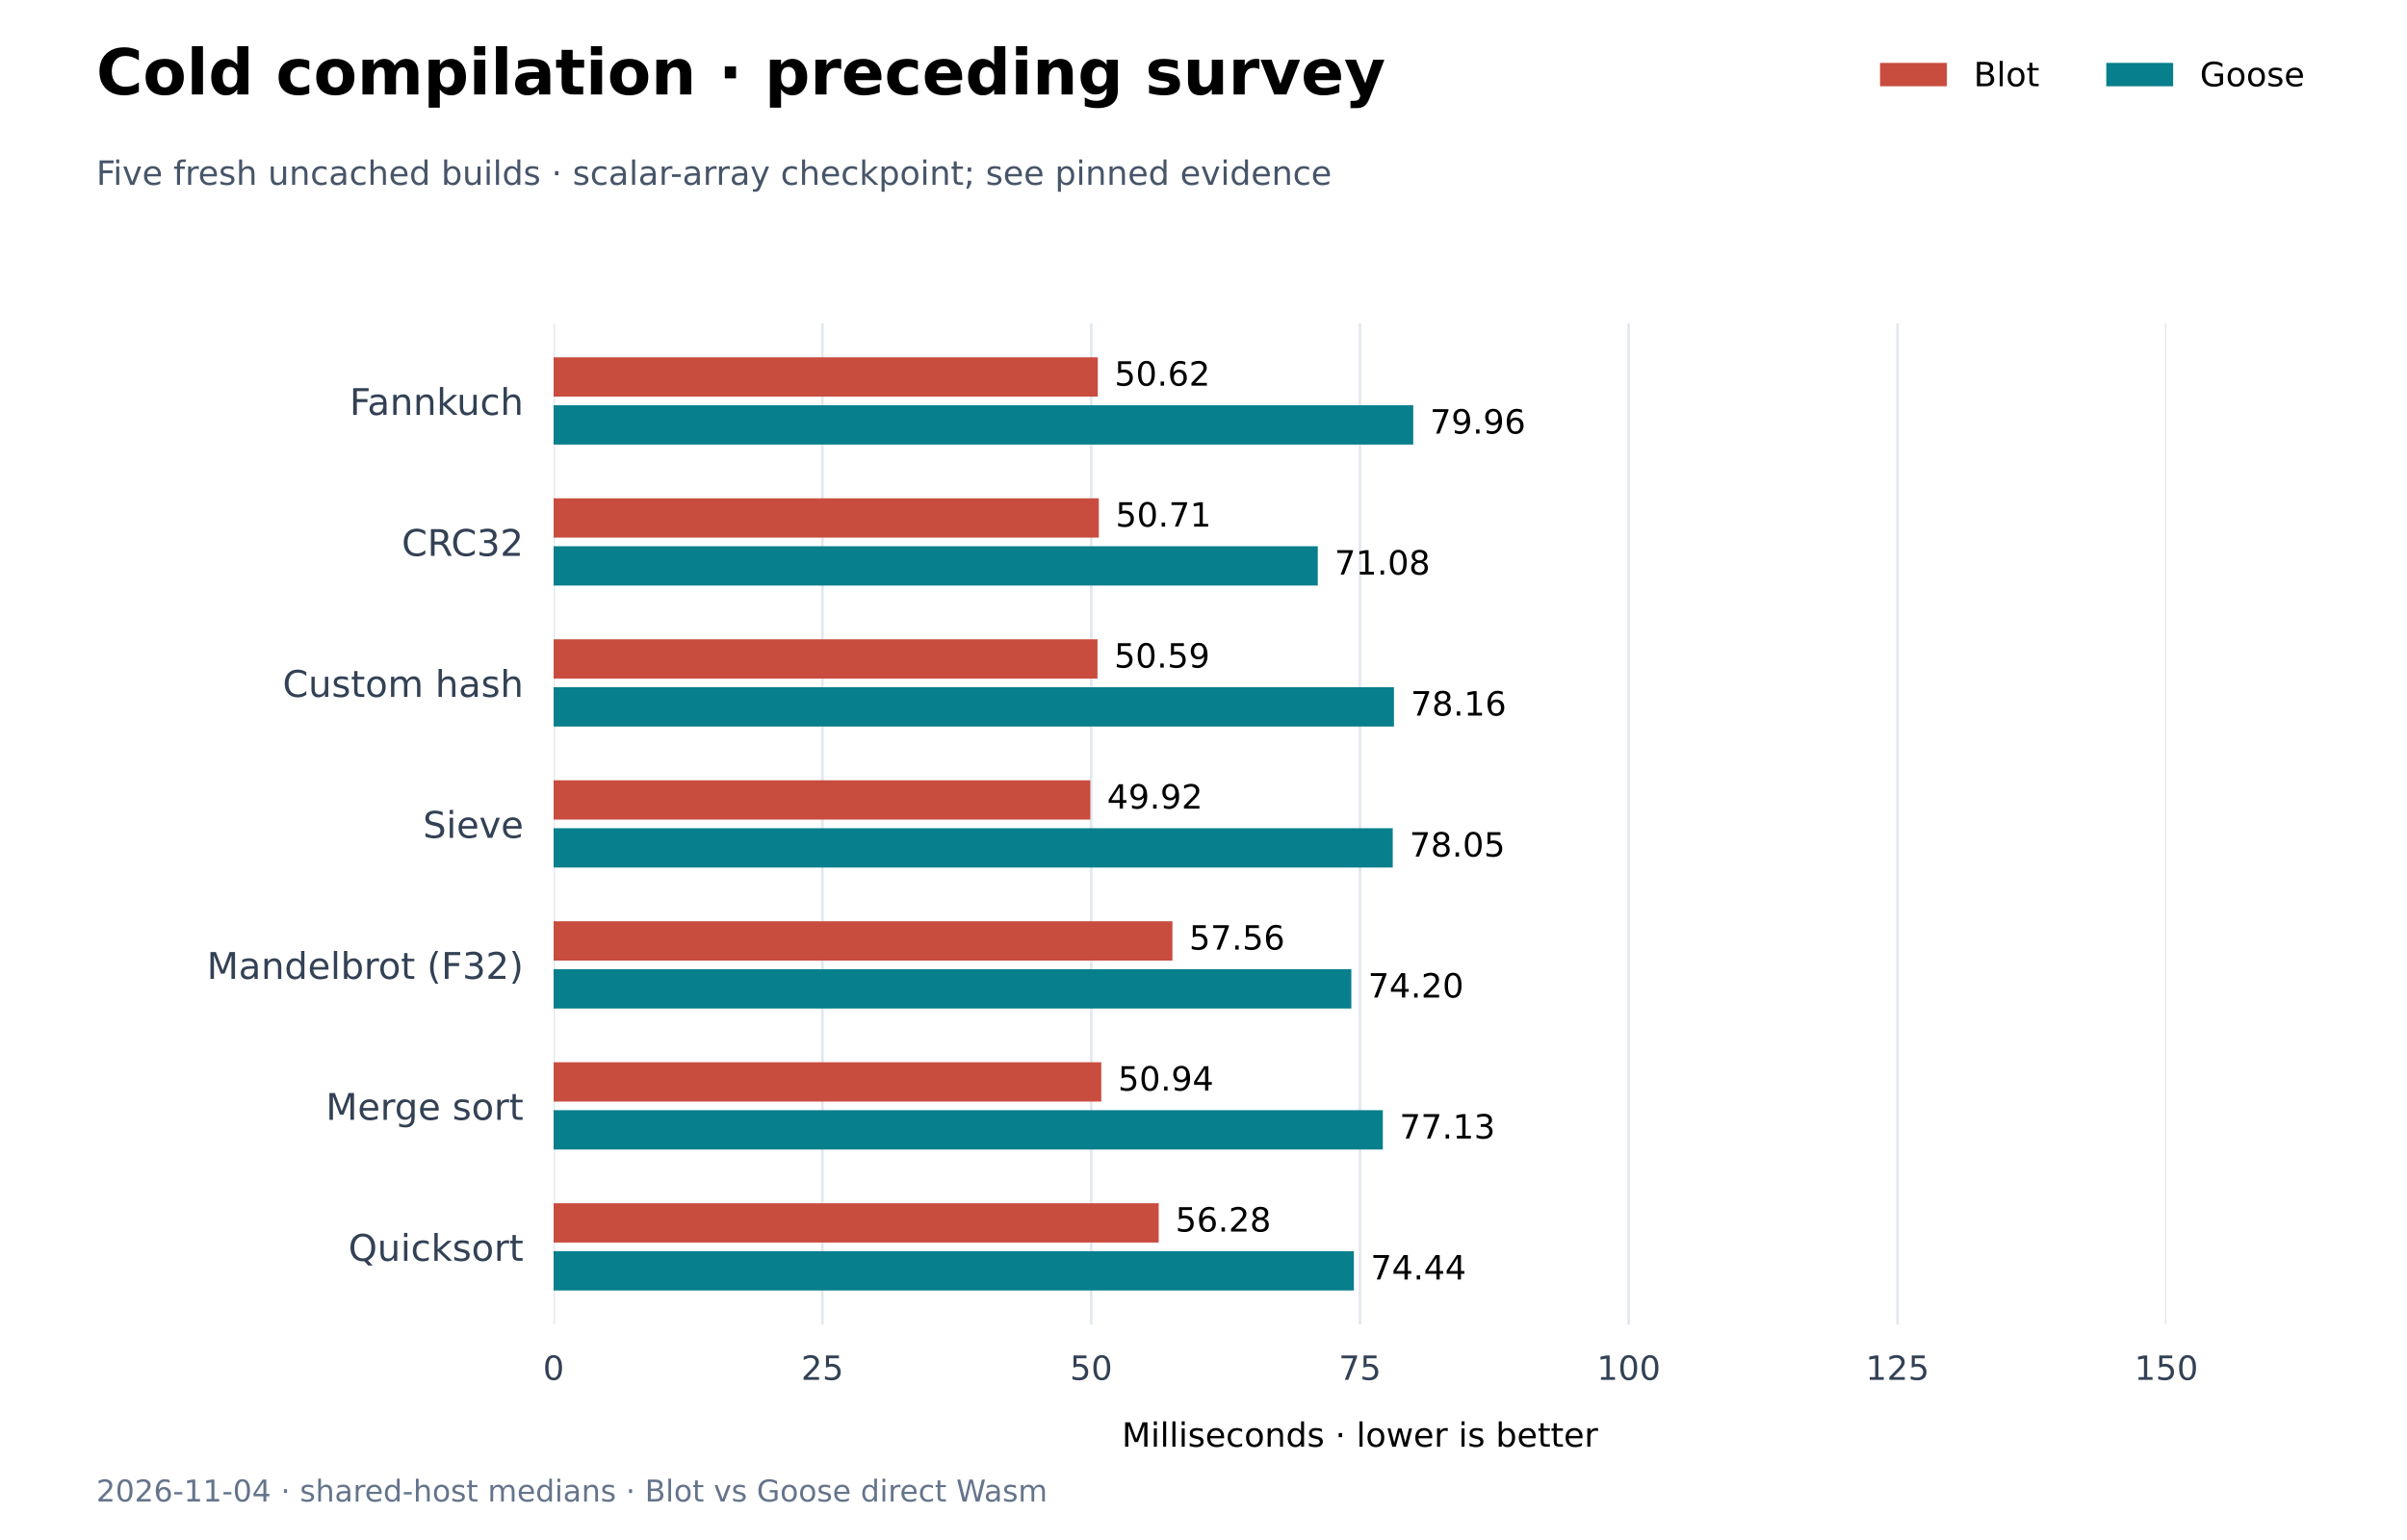
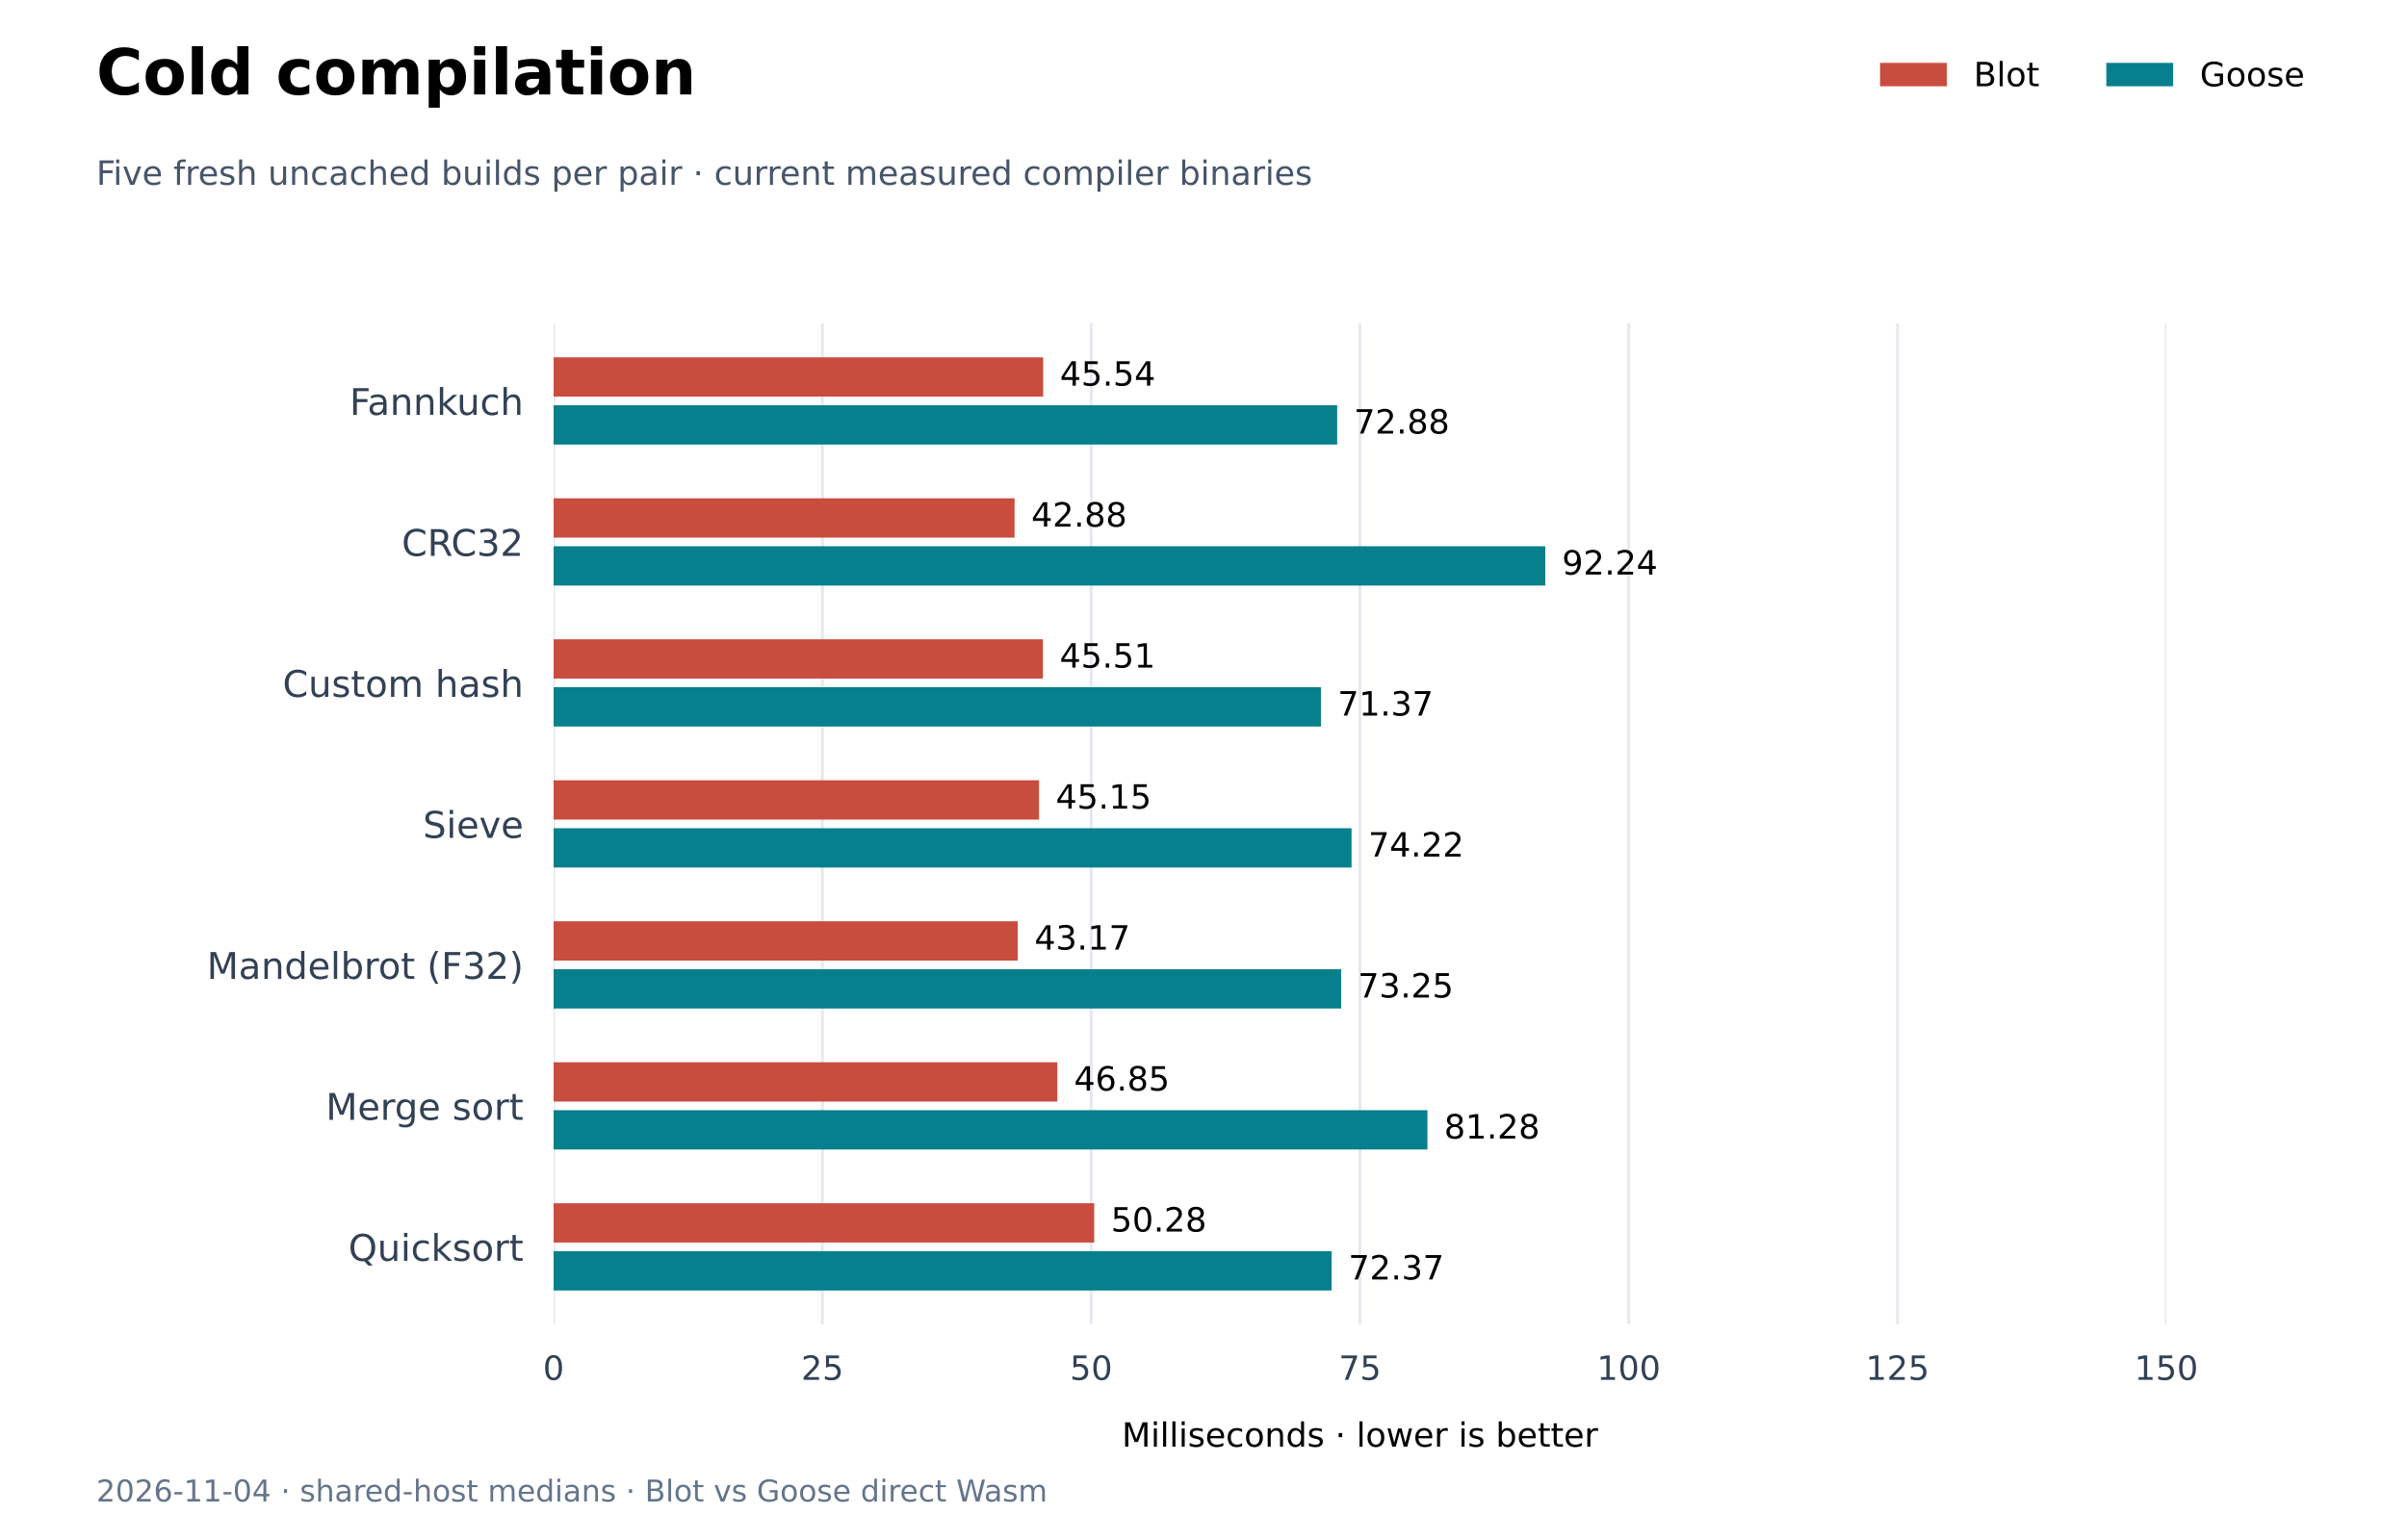
<svg xmlns="http://www.w3.org/2000/svg" width="720pt" height="460.8pt" viewBox="0 0 720 460.8" version="1.1">
  <defs>
    <style type="text/css">
    * {
      stroke-linejoin: round;
      stroke-linecap: butt;
    }
    </style>
  </defs>
  <g id="figure_1">
    <g id="patch_1">
      <path d="M 0 460.8 L 720 460.8 L 720 0 L 0 0 z " style="fill: #ffffff" />
    </g>
    <g id="axes_1">
      <g id="patch_2">
        <path d="M 165.6 396.288 L 648 396.288 L 648 96.768 L 165.6 96.768 z " style="fill: #ffffff" />
      </g>
      <g id="matplotlib.axis_1">
        <g id="xtick_1">
          <g id="line2d_1">
            <path d="M 165.6 396.288 L 165.6 96.768 " clip-path="url(#p71973d074f)" style="fill: none; stroke: #e2e8f0; stroke-width: 0.8; stroke-linecap: square" />
          </g>
          <g id="line2d_2" />
          <g id="text_1">
            <text style="font-size: 10px; font-family: 'DejaVu Sans', 'Bitstream Vera Sans', 'Computer Modern Sans Serif', 'Lucida Grande', 'Verdana', 'Geneva', 'Lucid', 'Arial', 'Helvetica', 'Avant Garde', sans-serif; text-anchor: middle; fill: #334155" x="165.6" y="412.886" transform="rotate(-0 165.6 412.8857)">0</text>
          </g>
        </g>
        <g id="xtick_2">
          <g id="line2d_3">
            <path d="M 246 396.288 L 246 96.768 " clip-path="url(#p71973d074f)" style="fill: none; stroke: #e2e8f0; stroke-width: 0.8; stroke-linecap: square" />
          </g>
          <g id="line2d_4" />
          <g id="text_2">
            <text style="font-size: 10px; font-family: 'DejaVu Sans', 'Bitstream Vera Sans', 'Computer Modern Sans Serif', 'Lucida Grande', 'Verdana', 'Geneva', 'Lucid', 'Arial', 'Helvetica', 'Avant Garde', sans-serif; text-anchor: middle; fill: #334155" x="246" y="412.886" transform="rotate(-0 246 412.8857)">25</text>
          </g>
        </g>
        <g id="xtick_3">
          <g id="line2d_5">
            <path d="M 326.4 396.288 L 326.4 96.768 " clip-path="url(#p71973d074f)" style="fill: none; stroke: #e2e8f0; stroke-width: 0.8; stroke-linecap: square" />
          </g>
          <g id="line2d_6" />
          <g id="text_3">
            <text style="font-size: 10px; font-family: 'DejaVu Sans', 'Bitstream Vera Sans', 'Computer Modern Sans Serif', 'Lucida Grande', 'Verdana', 'Geneva', 'Lucid', 'Arial', 'Helvetica', 'Avant Garde', sans-serif; text-anchor: middle; fill: #334155" x="326.4" y="412.886" transform="rotate(-0 326.4 412.8857)">50</text>
          </g>
        </g>
        <g id="xtick_4">
          <g id="line2d_7">
            <path d="M 406.8 396.288 L 406.8 96.768 " clip-path="url(#p71973d074f)" style="fill: none; stroke: #e2e8f0; stroke-width: 0.8; stroke-linecap: square" />
          </g>
          <g id="line2d_8" />
          <g id="text_4">
            <text style="font-size: 10px; font-family: 'DejaVu Sans', 'Bitstream Vera Sans', 'Computer Modern Sans Serif', 'Lucida Grande', 'Verdana', 'Geneva', 'Lucid', 'Arial', 'Helvetica', 'Avant Garde', sans-serif; text-anchor: middle; fill: #334155" x="406.8" y="412.886" transform="rotate(-0 406.8 412.8857)">75</text>
          </g>
        </g>
        <g id="xtick_5">
          <g id="line2d_9">
            <path d="M 487.2 396.288 L 487.2 96.768 " clip-path="url(#p71973d074f)" style="fill: none; stroke: #e2e8f0; stroke-width: 0.8; stroke-linecap: square" />
          </g>
          <g id="line2d_10" />
          <g id="text_5">
            <text style="font-size: 10px; font-family: 'DejaVu Sans', 'Bitstream Vera Sans', 'Computer Modern Sans Serif', 'Lucida Grande', 'Verdana', 'Geneva', 'Lucid', 'Arial', 'Helvetica', 'Avant Garde', sans-serif; text-anchor: middle; fill: #334155" x="487.2" y="412.886" transform="rotate(-0 487.2 412.8857)">100</text>
          </g>
        </g>
        <g id="xtick_6">
          <g id="line2d_11">
            <path d="M 567.6 396.288 L 567.6 96.768 " clip-path="url(#p71973d074f)" style="fill: none; stroke: #e2e8f0; stroke-width: 0.8; stroke-linecap: square" />
          </g>
          <g id="line2d_12" />
          <g id="text_6">
            <text style="font-size: 10px; font-family: 'DejaVu Sans', 'Bitstream Vera Sans', 'Computer Modern Sans Serif', 'Lucida Grande', 'Verdana', 'Geneva', 'Lucid', 'Arial', 'Helvetica', 'Avant Garde', sans-serif; text-anchor: middle; fill: #334155" x="567.6" y="412.886" transform="rotate(-0 567.6 412.8857)">125</text>
          </g>
        </g>
        <g id="xtick_7">
          <g id="line2d_13">
            <path d="M 648 396.288 L 648 96.768 " clip-path="url(#p71973d074f)" style="fill: none; stroke: #e2e8f0; stroke-width: 0.8; stroke-linecap: square" />
          </g>
          <g id="line2d_14" />
          <g id="text_7">
            <text style="font-size: 10px; font-family: 'DejaVu Sans', 'Bitstream Vera Sans', 'Computer Modern Sans Serif', 'Lucida Grande', 'Verdana', 'Geneva', 'Lucid', 'Arial', 'Helvetica', 'Avant Garde', sans-serif; text-anchor: middle; fill: #334155" x="648" y="412.886" transform="rotate(-0 648 412.8857)">150</text>
          </g>
        </g>
        <g id="text_8">
          <text style="font-size: 10px; font-family: 'DejaVu Sans', 'Bitstream Vera Sans', 'Computer Modern Sans Serif', 'Lucida Grande', 'Verdana', 'Geneva', 'Lucid', 'Arial', 'Helvetica', 'Avant Garde', sans-serif; text-anchor: middle" x="406.8" y="432.886" transform="rotate(-0 406.8 432.8864)">Milliseconds · lower is better</text>
        </g>
      </g>
      <g id="matplotlib.axis_2">
        <g id="ytick_1">
          <g id="line2d_15" />
          <g id="text_9">
            <text style="font-size: 11px; font-family: 'DejaVu Sans', 'Bitstream Vera Sans', 'Computer Modern Sans Serif', 'Lucida Grande', 'Verdana', 'Geneva', 'Lucid', 'Arial', 'Helvetica', 'Avant Garde', sans-serif; text-anchor: end; fill: #334155" x="156.6" y="124.149" transform="rotate(-0 156.6 124.1494)">Fannkuch</text>
          </g>
        </g>
        <g id="ytick_2">
          <g id="line2d_16" />
          <g id="text_10">
            <text style="font-size: 11px; font-family: 'DejaVu Sans', 'Bitstream Vera Sans', 'Computer Modern Sans Serif', 'Lucida Grande', 'Verdana', 'Geneva', 'Lucid', 'Arial', 'Helvetica', 'Avant Garde', sans-serif; text-anchor: end; fill: #334155" x="156.6" y="166.335" transform="rotate(-0 156.6 166.3349)">CRC32</text>
          </g>
        </g>
        <g id="ytick_3">
          <g id="line2d_17" />
          <g id="text_11">
            <text style="font-size: 11px; font-family: 'DejaVu Sans', 'Bitstream Vera Sans', 'Computer Modern Sans Serif', 'Lucida Grande', 'Verdana', 'Geneva', 'Lucid', 'Arial', 'Helvetica', 'Avant Garde', sans-serif; text-anchor: end; fill: #334155" x="156.6" y="208.521" transform="rotate(-0 156.6 208.5212)">Custom hash</text>
          </g>
        </g>
        <g id="ytick_4">
          <g id="line2d_18" />
          <g id="text_12">
            <text style="font-size: 11px; font-family: 'DejaVu Sans', 'Bitstream Vera Sans', 'Computer Modern Sans Serif', 'Lucida Grande', 'Verdana', 'Geneva', 'Lucid', 'Arial', 'Helvetica', 'Avant Garde', sans-serif; text-anchor: end; fill: #334155" x="156.6" y="250.707" transform="rotate(-0 156.6 250.7071)">Sieve</text>
          </g>
        </g>
        <g id="ytick_5">
          <g id="line2d_19" />
          <g id="text_13">
            <text style="font-size: 11px; font-family: 'DejaVu Sans', 'Bitstream Vera Sans', 'Computer Modern Sans Serif', 'Lucida Grande', 'Verdana', 'Geneva', 'Lucid', 'Arial', 'Helvetica', 'Avant Garde', sans-serif; text-anchor: end; fill: #334155" x="156.6" y="292.893" transform="rotate(-0 156.6 292.8931)">Mandelbrot (F32)</text>
          </g>
        </g>
        <g id="ytick_6">
          <g id="line2d_20" />
          <g id="text_14">
            <text style="font-size: 11px; font-family: 'DejaVu Sans', 'Bitstream Vera Sans', 'Computer Modern Sans Serif', 'Lucida Grande', 'Verdana', 'Geneva', 'Lucid', 'Arial', 'Helvetica', 'Avant Garde', sans-serif; text-anchor: end; fill: #334155" x="156.6" y="335.079" transform="rotate(-0 156.6 335.0785)">Merge sort</text>
          </g>
        </g>
        <g id="ytick_7">
          <g id="line2d_21" />
          <g id="text_15">
            <text style="font-size: 11px; font-family: 'DejaVu Sans', 'Bitstream Vera Sans', 'Computer Modern Sans Serif', 'Lucida Grande', 'Verdana', 'Geneva', 'Lucid', 'Arial', 'Helvetica', 'Avant Garde', sans-serif; text-anchor: end; fill: #334155" x="156.6" y="377.265" transform="rotate(-0 156.6 377.2649)">Quicksort</text>
          </g>
        </g>
      </g>
      <g id="patch_3">
-         <path d="M 165.6 106.918 L 328.384 106.918 L 328.384 118.679 L 165.6 118.679 z " clip-path="url(#p71973d074f)" style="fill: #c94d3f" />
+         <path d="M 165.6 106.918 L 312.047 106.918 L 312.047 118.679 L 165.6 118.679 z " clip-path="url(#p71973d074f)" style="fill: #c94d3f" />
      </g>
      <g id="patch_4">
-         <path d="M 165.6 149.104 L 328.694 149.104 L 328.694 160.865 L 165.6 160.865 z " clip-path="url(#p71973d074f)" style="fill: #c94d3f" />
+         <path d="M 165.6 149.104 L 303.49 149.104 L 303.49 160.865 L 165.6 160.865 z " clip-path="url(#p71973d074f)" style="fill: #c94d3f" />
      </g>
      <g id="patch_5">
-         <path d="M 165.6 191.29 L 328.292 191.29 L 328.292 203.051 L 165.6 203.051 z " clip-path="url(#p71973d074f)" style="fill: #c94d3f" />
+         <path d="M 165.6 191.29 L 311.972 191.29 L 311.972 203.051 L 165.6 203.051 z " clip-path="url(#p71973d074f)" style="fill: #c94d3f" />
      </g>
      <g id="patch_6">
-         <path d="M 165.6 233.476 L 326.147 233.476 L 326.147 245.237 L 165.6 245.237 z " clip-path="url(#p71973d074f)" style="fill: #c94d3f" />
+         <path d="M 165.6 233.476 L 310.81 233.476 L 310.81 245.237 L 165.6 245.237 z " clip-path="url(#p71973d074f)" style="fill: #c94d3f" />
      </g>
      <g id="patch_7">
-         <path d="M 165.6 275.662 L 350.713 275.662 L 350.713 287.423 L 165.6 287.423 z " clip-path="url(#p71973d074f)" style="fill: #c94d3f" />
+         <path d="M 165.6 275.662 L 304.437 275.662 L 304.437 287.423 L 165.6 287.423 z " clip-path="url(#p71973d074f)" style="fill: #c94d3f" />
      </g>
      <g id="patch_8">
-         <path d="M 165.6 317.848 L 329.427 317.848 L 329.427 329.609 L 165.6 329.609 z " clip-path="url(#p71973d074f)" style="fill: #c94d3f" />
+         <path d="M 165.6 317.848 L 316.273 317.848 L 316.273 329.609 L 165.6 329.609 z " clip-path="url(#p71973d074f)" style="fill: #c94d3f" />
      </g>
      <g id="patch_9">
-         <path d="M 165.6 360.033 L 346.596 360.033 L 346.596 371.795 L 165.6 371.795 z " clip-path="url(#p71973d074f)" style="fill: #c94d3f" />
+         <path d="M 165.6 360.033 L 327.313 360.033 L 327.313 371.795 L 165.6 371.795 z " clip-path="url(#p71973d074f)" style="fill: #c94d3f" />
      </g>
      <g id="patch_10">
-         <path d="M 165.6 121.261 L 422.744 121.261 L 422.744 133.023 L 165.6 133.023 z " clip-path="url(#p71973d074f)" style="fill: #087f8c" />
+         <path d="M 165.6 121.261 L 399.991 121.261 L 399.991 133.023 L 165.6 133.023 z " clip-path="url(#p71973d074f)" style="fill: #087f8c" />
      </g>
      <g id="patch_11">
-         <path d="M 165.6 163.447 L 394.185 163.447 L 394.185 175.208 L 165.6 175.208 z " clip-path="url(#p71973d074f)" style="fill: #087f8c" />
+         <path d="M 165.6 163.447 L 462.24 163.447 L 462.24 175.208 L 165.6 175.208 z " clip-path="url(#p71973d074f)" style="fill: #087f8c" />
      </g>
      <g id="patch_12">
-         <path d="M 165.6 205.633 L 416.977 205.633 L 416.977 217.394 L 165.6 217.394 z " clip-path="url(#p71973d074f)" style="fill: #087f8c" />
+         <path d="M 165.6 205.633 L 395.125 205.633 L 395.125 217.394 L 165.6 217.394 z " clip-path="url(#p71973d074f)" style="fill: #087f8c" />
      </g>
      <g id="patch_13">
-         <path d="M 165.6 247.819 L 416.612 247.819 L 416.612 259.58 L 165.6 259.58 z " clip-path="url(#p71973d074f)" style="fill: #087f8c" />
+         <path d="M 165.6 247.819 L 404.285 247.819 L 404.285 259.58 L 165.6 259.58 z " clip-path="url(#p71973d074f)" style="fill: #087f8c" />
      </g>
      <g id="patch_14">
-         <path d="M 165.6 290.005 L 404.219 290.005 L 404.219 301.766 L 165.6 301.766 z " clip-path="url(#p71973d074f)" style="fill: #087f8c" />
+         <path d="M 165.6 290.005 L 401.177 290.005 L 401.177 301.766 L 165.6 301.766 z " clip-path="url(#p71973d074f)" style="fill: #087f8c" />
      </g>
      <g id="patch_15">
-         <path d="M 165.6 332.191 L 413.643 332.191 L 413.643 343.952 L 165.6 343.952 z " clip-path="url(#p71973d074f)" style="fill: #087f8c" />
+         <path d="M 165.6 332.191 L 426.988 332.191 L 426.988 343.952 L 165.6 343.952 z " clip-path="url(#p71973d074f)" style="fill: #087f8c" />
      </g>
      <g id="patch_16">
-         <path d="M 165.6 374.377 L 404.985 374.377 L 404.985 386.138 L 165.6 386.138 z " clip-path="url(#p71973d074f)" style="fill: #087f8c" />
+         <path d="M 165.6 374.377 L 398.335 374.377 L 398.335 386.138 L 165.6 386.138 z " clip-path="url(#p71973d074f)" style="fill: #087f8c" />
      </g>
      <g id="text_16">
-         <text style="font-size: 10px; font-family: 'DejaVu Sans', 'Bitstream Vera Sans', 'Computer Modern Sans Serif', 'Lucida Grande', 'Verdana', 'Geneva', 'Lucid', 'Arial', 'Helvetica', 'Avant Garde', sans-serif; text-anchor: start" x="333.384" y="115.396" transform="rotate(-0 333.3844 115.3963)">50.62</text>
+         <text style="font-size: 10px; font-family: 'DejaVu Sans', 'Bitstream Vera Sans', 'Computer Modern Sans Serif', 'Lucida Grande', 'Verdana', 'Geneva', 'Lucid', 'Arial', 'Helvetica', 'Avant Garde', sans-serif; text-anchor: start" x="317.047" y="115.396" transform="rotate(-0 317.047 115.3963)">45.54</text>
      </g>
      <g id="text_17">
-         <text style="font-size: 10px; font-family: 'DejaVu Sans', 'Bitstream Vera Sans', 'Computer Modern Sans Serif', 'Lucida Grande', 'Verdana', 'Geneva', 'Lucid', 'Arial', 'Helvetica', 'Avant Garde', sans-serif; text-anchor: start" x="333.694" y="157.582" transform="rotate(-0 333.694 157.5822)">50.71</text>
+         <text style="font-size: 10px; font-family: 'DejaVu Sans', 'Bitstream Vera Sans', 'Computer Modern Sans Serif', 'Lucida Grande', 'Verdana', 'Geneva', 'Lucid', 'Arial', 'Helvetica', 'Avant Garde', sans-serif; text-anchor: start" x="308.49" y="157.582" transform="rotate(-0 308.4896 157.5822)">42.88</text>
      </g>
      <g id="text_18">
-         <text style="font-size: 10px; font-family: 'DejaVu Sans', 'Bitstream Vera Sans', 'Computer Modern Sans Serif', 'Lucida Grande', 'Verdana', 'Geneva', 'Lucid', 'Arial', 'Helvetica', 'Avant Garde', sans-serif; text-anchor: start" x="333.292" y="199.768" transform="rotate(-0 333.2916 199.7681)">50.59</text>
+         <text style="font-size: 10px; font-family: 'DejaVu Sans', 'Bitstream Vera Sans', 'Computer Modern Sans Serif', 'Lucida Grande', 'Verdana', 'Geneva', 'Lucid', 'Arial', 'Helvetica', 'Avant Garde', sans-serif; text-anchor: start" x="316.972" y="199.768" transform="rotate(-0 316.9724 199.7681)">45.51</text>
      </g>
      <g id="text_19">
-         <text style="font-size: 10px; font-family: 'DejaVu Sans', 'Bitstream Vera Sans', 'Computer Modern Sans Serif', 'Lucida Grande', 'Verdana', 'Geneva', 'Lucid', 'Arial', 'Helvetica', 'Avant Garde', sans-serif; text-anchor: start" x="331.147" y="241.954" transform="rotate(-0 331.1467 241.9541)">49.92</text>
+         <text style="font-size: 10px; font-family: 'DejaVu Sans', 'Bitstream Vera Sans', 'Computer Modern Sans Serif', 'Lucida Grande', 'Verdana', 'Geneva', 'Lucid', 'Arial', 'Helvetica', 'Avant Garde', sans-serif; text-anchor: start" x="315.81" y="241.954" transform="rotate(-0 315.8096 241.9541)">45.15</text>
      </g>
      <g id="text_20">
-         <text style="font-size: 10px; font-family: 'DejaVu Sans', 'Bitstream Vera Sans', 'Computer Modern Sans Serif', 'Lucida Grande', 'Verdana', 'Geneva', 'Lucid', 'Arial', 'Helvetica', 'Avant Garde', sans-serif; text-anchor: start" x="355.713" y="284.14" transform="rotate(-0 355.7132 284.14)">57.56</text>
+         <text style="font-size: 10px; font-family: 'DejaVu Sans', 'Bitstream Vera Sans', 'Computer Modern Sans Serif', 'Lucida Grande', 'Verdana', 'Geneva', 'Lucid', 'Arial', 'Helvetica', 'Avant Garde', sans-serif; text-anchor: start" x="309.437" y="284.14" transform="rotate(-0 309.4369 284.14)">43.17</text>
      </g>
      <g id="text_21">
-         <text style="font-size: 10px; font-family: 'DejaVu Sans', 'Bitstream Vera Sans', 'Computer Modern Sans Serif', 'Lucida Grande', 'Verdana', 'Geneva', 'Lucid', 'Arial', 'Helvetica', 'Avant Garde', sans-serif; text-anchor: start" x="334.427" y="326.326" transform="rotate(-0 334.4271 326.3259)">50.94</text>
+         <text style="font-size: 10px; font-family: 'DejaVu Sans', 'Bitstream Vera Sans', 'Computer Modern Sans Serif', 'Lucida Grande', 'Verdana', 'Geneva', 'Lucid', 'Arial', 'Helvetica', 'Avant Garde', sans-serif; text-anchor: start" x="321.273" y="326.326" transform="rotate(-0 321.273 326.3259)">46.85</text>
      </g>
      <g id="text_22">
-         <text style="font-size: 10px; font-family: 'DejaVu Sans', 'Bitstream Vera Sans', 'Computer Modern Sans Serif', 'Lucida Grande', 'Verdana', 'Geneva', 'Lucid', 'Arial', 'Helvetica', 'Avant Garde', sans-serif; text-anchor: start" x="351.596" y="368.512" transform="rotate(-0 351.5958 368.5118)">56.28</text>
+         <text style="font-size: 10px; font-family: 'DejaVu Sans', 'Bitstream Vera Sans', 'Computer Modern Sans Serif', 'Lucida Grande', 'Verdana', 'Geneva', 'Lucid', 'Arial', 'Helvetica', 'Avant Garde', sans-serif; text-anchor: start" x="332.313" y="368.512" transform="rotate(-0 332.3128 368.5118)">50.28</text>
      </g>
      <g id="text_23">
-         <text style="font-size: 10px; font-family: 'DejaVu Sans', 'Bitstream Vera Sans', 'Computer Modern Sans Serif', 'Lucida Grande', 'Verdana', 'Geneva', 'Lucid', 'Arial', 'Helvetica', 'Avant Garde', sans-serif; text-anchor: start" x="427.744" y="129.74" transform="rotate(-0 427.7439 129.7395)">79.96</text>
+         <text style="font-size: 10px; font-family: 'DejaVu Sans', 'Bitstream Vera Sans', 'Computer Modern Sans Serif', 'Lucida Grande', 'Verdana', 'Geneva', 'Lucid', 'Arial', 'Helvetica', 'Avant Garde', sans-serif; text-anchor: start" x="404.991" y="129.74" transform="rotate(-0 404.991 129.7395)">72.88</text>
      </g>
      <g id="text_24">
-         <text style="font-size: 10px; font-family: 'DejaVu Sans', 'Bitstream Vera Sans', 'Computer Modern Sans Serif', 'Lucida Grande', 'Verdana', 'Geneva', 'Lucid', 'Arial', 'Helvetica', 'Avant Garde', sans-serif; text-anchor: start" x="399.185" y="171.925" transform="rotate(-0 399.1846 171.9254)">71.08</text>
+         <text style="font-size: 10px; font-family: 'DejaVu Sans', 'Bitstream Vera Sans', 'Computer Modern Sans Serif', 'Lucida Grande', 'Verdana', 'Geneva', 'Lucid', 'Arial', 'Helvetica', 'Avant Garde', sans-serif; text-anchor: start" x="467.24" y="171.925" transform="rotate(-0 467.2396 171.9254)">92.24</text>
      </g>
      <g id="text_25">
-         <text style="font-size: 10px; font-family: 'DejaVu Sans', 'Bitstream Vera Sans', 'Computer Modern Sans Serif', 'Lucida Grande', 'Verdana', 'Geneva', 'Lucid', 'Arial', 'Helvetica', 'Avant Garde', sans-serif; text-anchor: start" x="421.977" y="214.111" transform="rotate(-0 421.9766 214.1113)">78.16</text>
+         <text style="font-size: 10px; font-family: 'DejaVu Sans', 'Bitstream Vera Sans', 'Computer Modern Sans Serif', 'Lucida Grande', 'Verdana', 'Geneva', 'Lucid', 'Arial', 'Helvetica', 'Avant Garde', sans-serif; text-anchor: start" x="400.125" y="214.111" transform="rotate(-0 400.1252 214.1113)">71.37</text>
      </g>
      <g id="text_26">
-         <text style="font-size: 10px; font-family: 'DejaVu Sans', 'Bitstream Vera Sans', 'Computer Modern Sans Serif', 'Lucida Grande', 'Verdana', 'Geneva', 'Lucid', 'Arial', 'Helvetica', 'Avant Garde', sans-serif; text-anchor: start" x="421.612" y="256.297" transform="rotate(-0 421.6122 256.2973)">78.05</text>
+         <text style="font-size: 10px; font-family: 'DejaVu Sans', 'Bitstream Vera Sans', 'Computer Modern Sans Serif', 'Lucida Grande', 'Verdana', 'Geneva', 'Lucid', 'Arial', 'Helvetica', 'Avant Garde', sans-serif; text-anchor: start" x="409.285" y="256.297" transform="rotate(-0 409.2854 256.2973)">74.22</text>
      </g>
      <g id="text_27">
-         <text style="font-size: 10px; font-family: 'DejaVu Sans', 'Bitstream Vera Sans', 'Computer Modern Sans Serif', 'Lucida Grande', 'Verdana', 'Geneva', 'Lucid', 'Arial', 'Helvetica', 'Avant Garde', sans-serif; text-anchor: start" x="409.219" y="298.483" transform="rotate(-0 409.2188 298.4832)">74.20</text>
+         <text style="font-size: 10px; font-family: 'DejaVu Sans', 'Bitstream Vera Sans', 'Computer Modern Sans Serif', 'Lucida Grande', 'Verdana', 'Geneva', 'Lucid', 'Arial', 'Helvetica', 'Avant Garde', sans-serif; text-anchor: start" x="406.177" y="298.483" transform="rotate(-0 406.1773 298.4832)">73.25</text>
      </g>
      <g id="text_28">
-         <text style="font-size: 10px; font-family: 'DejaVu Sans', 'Bitstream Vera Sans', 'Computer Modern Sans Serif', 'Lucida Grande', 'Verdana', 'Geneva', 'Lucid', 'Arial', 'Helvetica', 'Avant Garde', sans-serif; text-anchor: start" x="418.643" y="340.669" transform="rotate(-0 418.6434 340.6691)">77.13</text>
+         <text style="font-size: 10px; font-family: 'DejaVu Sans', 'Bitstream Vera Sans', 'Computer Modern Sans Serif', 'Lucida Grande', 'Verdana', 'Geneva', 'Lucid', 'Arial', 'Helvetica', 'Avant Garde', sans-serif; text-anchor: start" x="431.988" y="340.669" transform="rotate(-0 431.9881 340.6691)">81.28</text>
      </g>
      <g id="text_29">
-         <text style="font-size: 10px; font-family: 'DejaVu Sans', 'Bitstream Vera Sans', 'Computer Modern Sans Serif', 'Lucida Grande', 'Verdana', 'Geneva', 'Lucid', 'Arial', 'Helvetica', 'Avant Garde', sans-serif; text-anchor: start" x="409.985" y="382.855" transform="rotate(-0 409.9849 382.855)">74.44</text>
+         <text style="font-size: 10px; font-family: 'DejaVu Sans', 'Bitstream Vera Sans', 'Computer Modern Sans Serif', 'Lucida Grande', 'Verdana', 'Geneva', 'Lucid', 'Arial', 'Helvetica', 'Avant Garde', sans-serif; text-anchor: start" x="403.335" y="382.855" transform="rotate(-0 403.3354 382.855)">72.37</text>
      </g>
    </g>
    <g id="text_30">
-       <text style="font-weight: 700; font-size: 19px; font-family: 'DejaVu Sans', 'Bitstream Vera Sans', 'Computer Modern Sans Serif', 'Lucida Grande', 'Verdana', 'Geneva', 'Lucid', 'Arial', 'Helvetica', 'Avant Garde', sans-serif; text-anchor: start" x="28.8" y="28.261" transform="rotate(-0 28.8 28.26103)">Cold compilation · preceding survey</text>
+       <text style="font-weight: 700; font-size: 19px; font-family: 'DejaVu Sans', 'Bitstream Vera Sans', 'Computer Modern Sans Serif', 'Lucida Grande', 'Verdana', 'Geneva', 'Lucid', 'Arial', 'Helvetica', 'Avant Garde', sans-serif; text-anchor: start" x="28.8" y="28.261" transform="rotate(-0 28.8 28.26103)">Cold compilation</text>
    </g>
    <g id="text_31">
-       <text style="font-size: 10px; font-family: 'DejaVu Sans', 'Bitstream Vera Sans', 'Computer Modern Sans Serif', 'Lucida Grande', 'Verdana', 'Geneva', 'Lucid', 'Arial', 'Helvetica', 'Avant Garde', sans-serif; text-anchor: start; fill: #475569" x="28.8" y="55.296" transform="rotate(-0 28.8 55.296)">Five fresh uncached builds · scalar-array checkpoint; see pinned evidence</text>
+       <text style="font-size: 10px; font-family: 'DejaVu Sans', 'Bitstream Vera Sans', 'Computer Modern Sans Serif', 'Lucida Grande', 'Verdana', 'Geneva', 'Lucid', 'Arial', 'Helvetica', 'Avant Garde', sans-serif; text-anchor: start; fill: #475569" x="28.8" y="55.296" transform="rotate(-0 28.8 55.296)">Five fresh uncached builds per pair · current measured compiler binaries</text>
    </g>
    <g id="text_32">
      <text style="font-size: 9px; font-family: 'DejaVu Sans', 'Bitstream Vera Sans', 'Computer Modern Sans Serif', 'Lucida Grande', 'Verdana', 'Geneva', 'Lucid', 'Arial', 'Helvetica', 'Avant Garde', sans-serif; text-anchor: start; fill: #64748b" x="28.8" y="449.28" transform="rotate(-0 28.8 449.28)">2026-11-04 · shared-host medians · Blot vs Goose direct Wasm</text>
    </g>
    <g id="legend_1">
      <g id="patch_17">
        <path d="M 562.373 25.814 L 582.373 25.814 L 582.373 18.814 L 562.373 18.814 z " style="fill: #c94d3f" />
      </g>
      <g id="text_33">
        <text style="font-size: 10px; font-family: 'DejaVu Sans', 'Bitstream Vera Sans', 'Computer Modern Sans Serif', 'Lucida Grande', 'Verdana', 'Geneva', 'Lucid', 'Arial', 'Helvetica', 'Avant Garde', sans-serif; text-anchor: start" x="590.373" y="25.814" transform="rotate(-0 590.3734 25.81444)">Blot</text>
      </g>
      <g id="patch_18">
        <path d="M 630.052 25.814 L 650.052 25.814 L 650.052 18.814 L 630.052 18.814 z " style="fill: #087f8c" />
      </g>
      <g id="text_34">
        <text style="font-size: 10px; font-family: 'DejaVu Sans', 'Bitstream Vera Sans', 'Computer Modern Sans Serif', 'Lucida Grande', 'Verdana', 'Geneva', 'Lucid', 'Arial', 'Helvetica', 'Avant Garde', sans-serif; text-anchor: start" x="658.052" y="25.814" transform="rotate(-0 658.0516 25.81444)">Goose</text>
      </g>
    </g>
  </g>
  <defs>
    <clipPath id="p71973d074f">
      <rect x="165.6" y="96.768" width="482.4" height="299.52" />
    </clipPath>
  </defs>
</svg>
